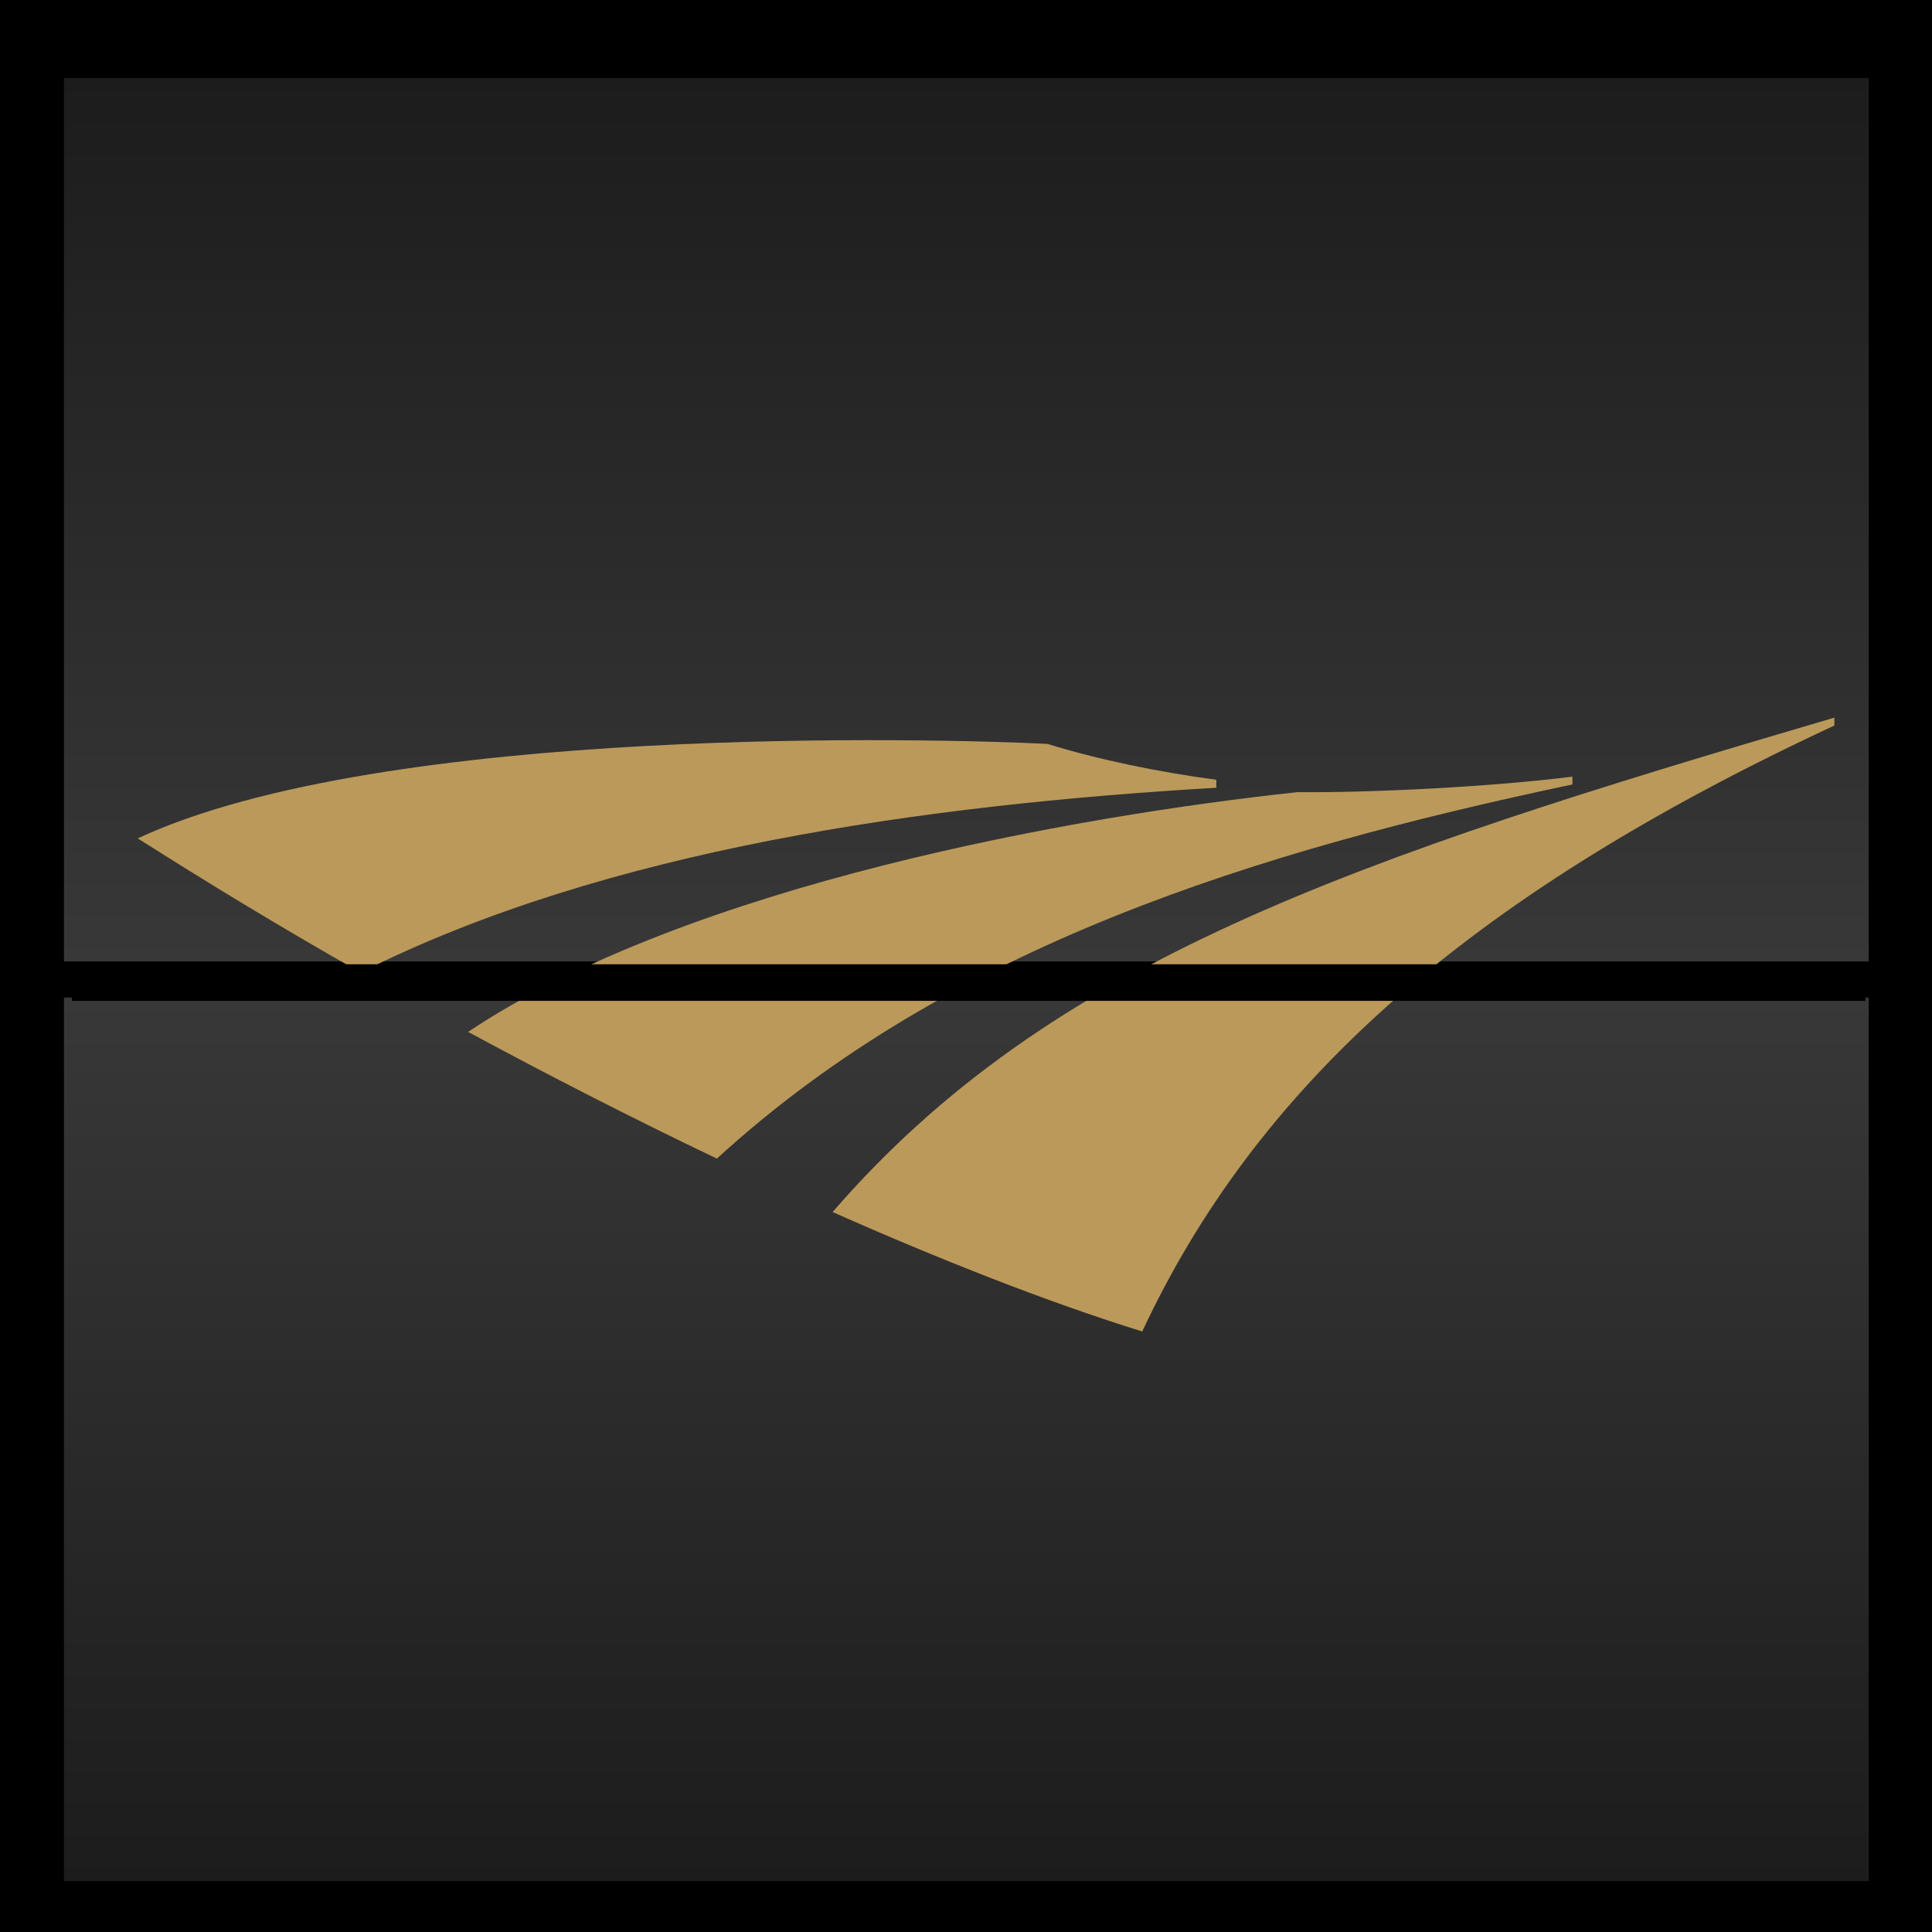
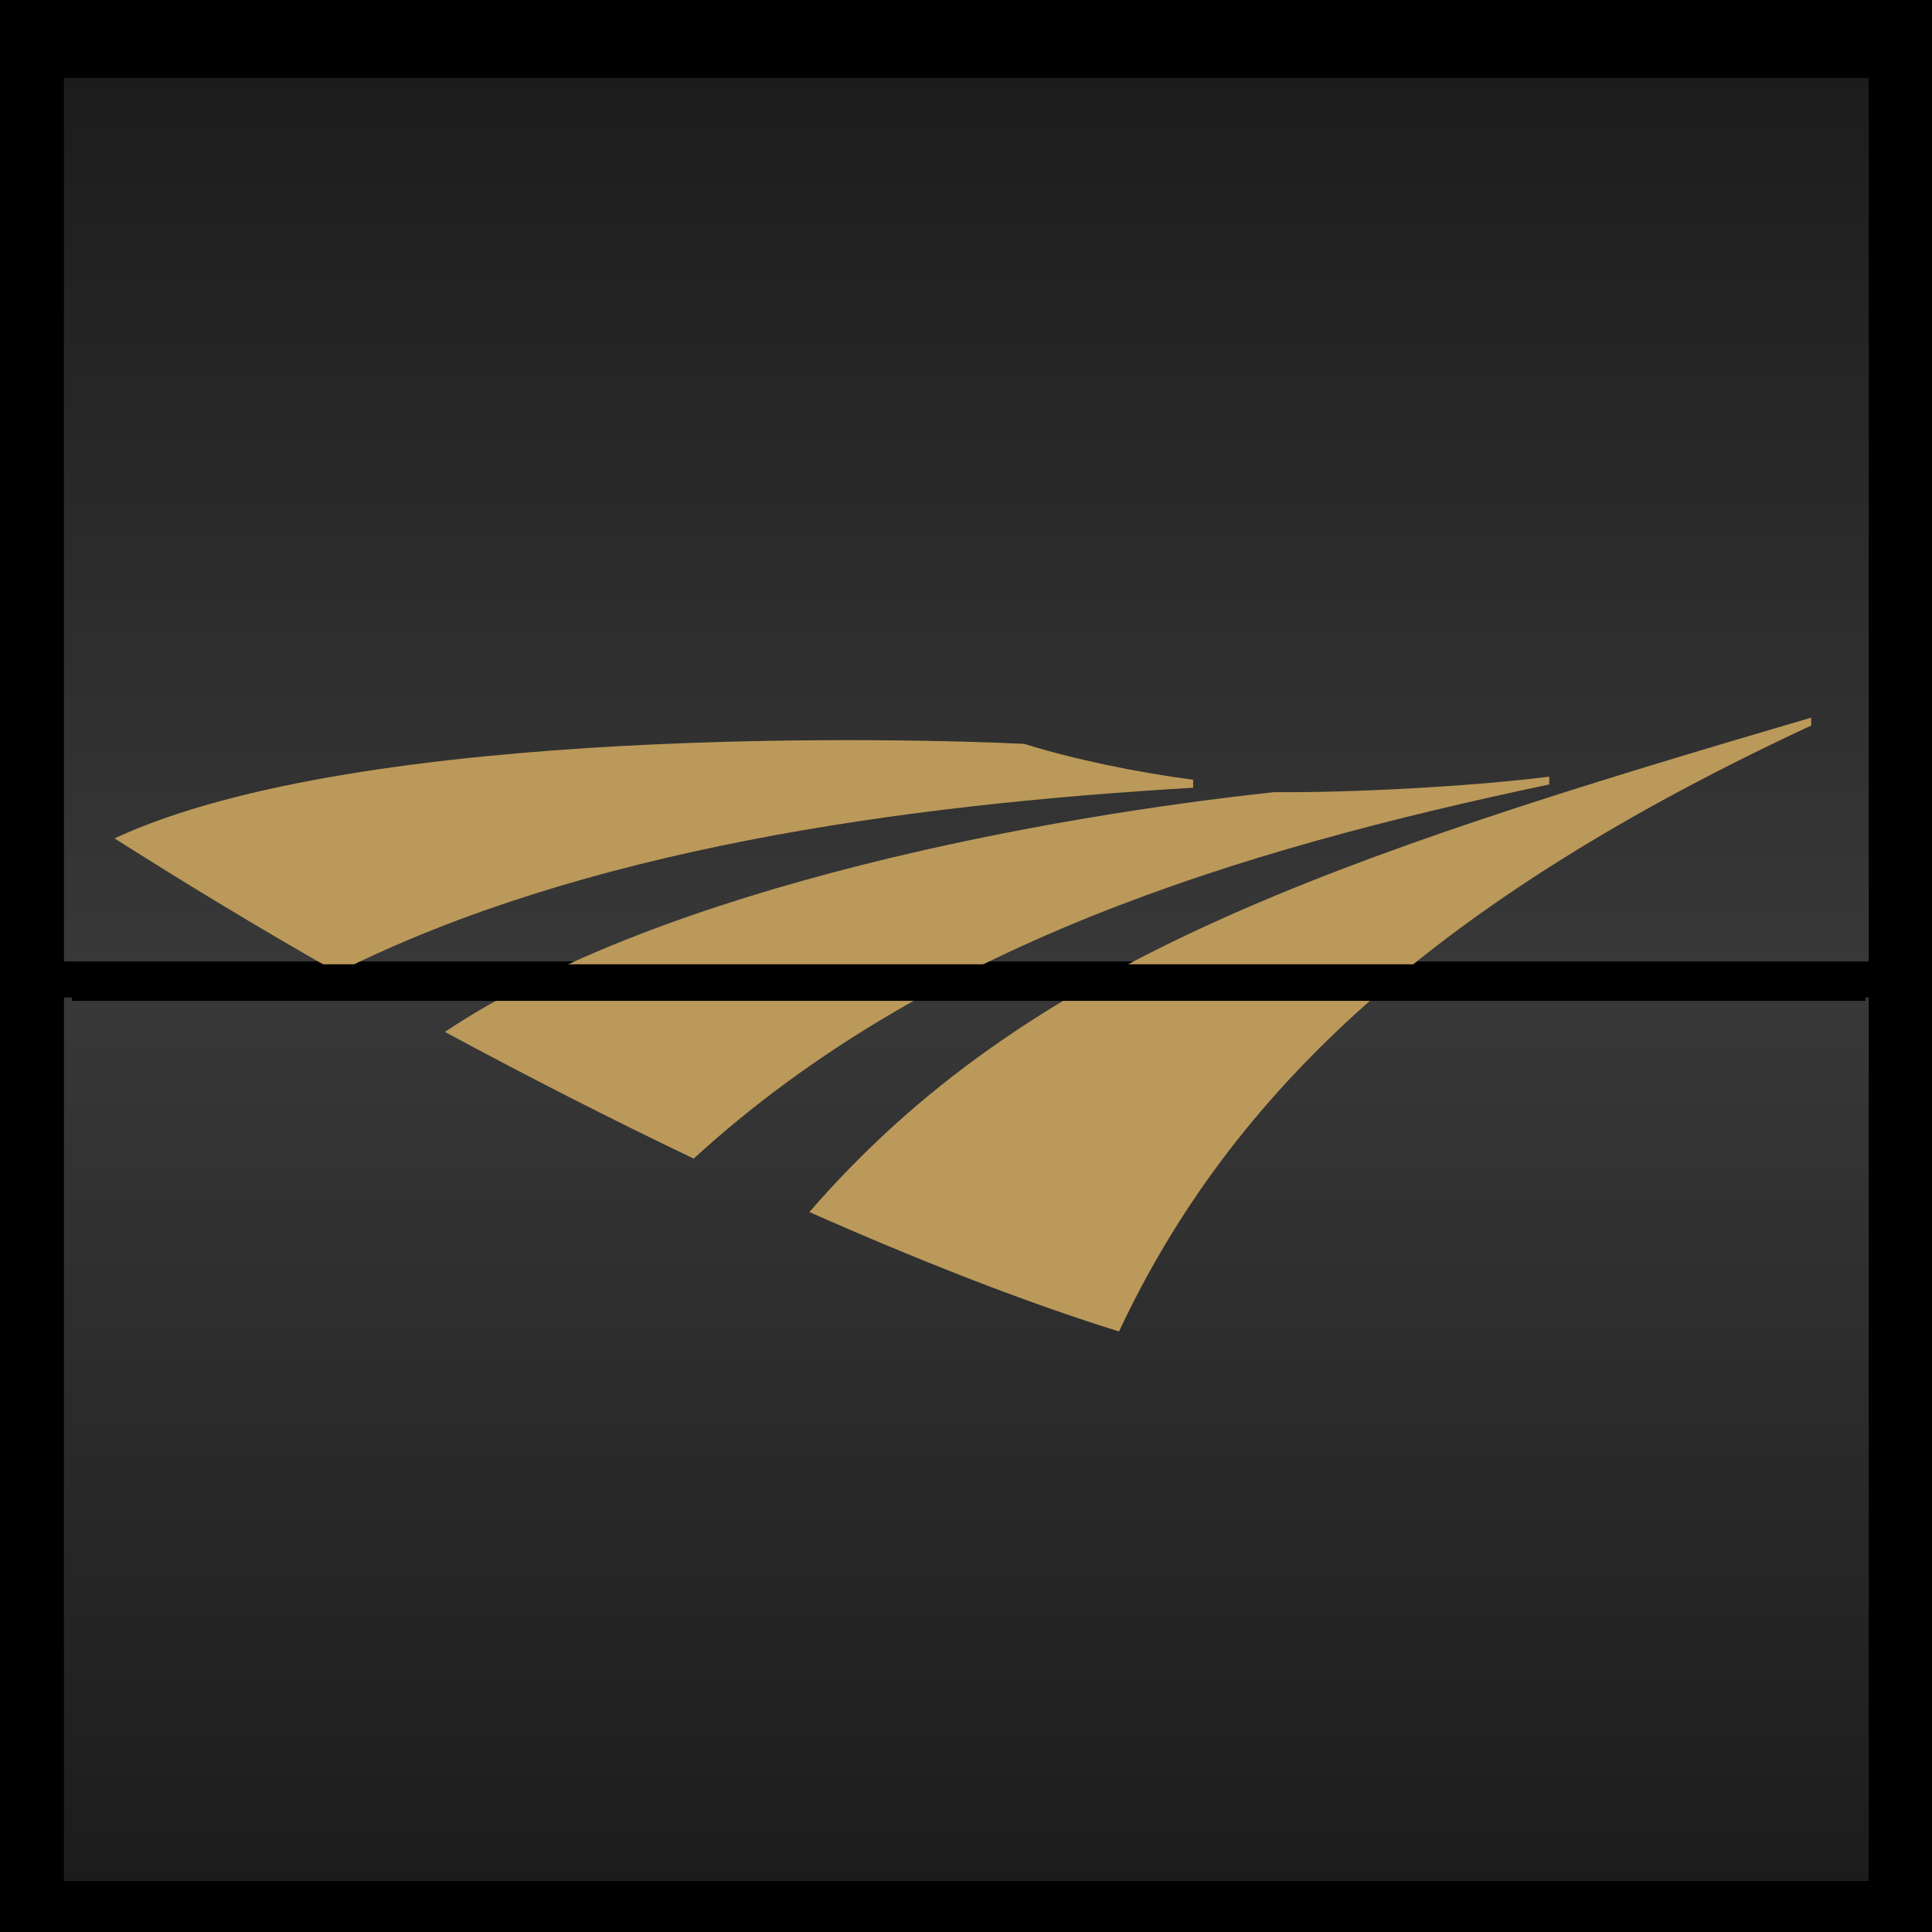
<svg xmlns="http://www.w3.org/2000/svg" width="100%" height="100%" viewBox="0 0 500 500" version="1.1" xml:space="preserve" style="fill-rule:evenodd;clip-rule:evenodd;stroke-linejoin:round;stroke-miterlimit:2;">
  <rect x="-10.985" y="-8.59" width="532.174" height="521.551" />
  <g transform="matrix(4.25138e-17,-0.483333,1.98331,1.11637e-16,-13.8743,493.462)">
    <rect x="13.746" y="15.338" width="473.095" height="235.505" style="fill:url(#_Linear1);" />
  </g>
  <g transform="matrix(4.25138e-17,0.483333,1.98331,-1.11637e-16,-13.8743,13.5117)">
    <rect x="13.746" y="15.338" width="473.095" height="235.505" style="fill:url(#_Linear2);" />
  </g>
-   <g transform="matrix(1.855,0,0,1.99098,35.6408,185.723)">
+   <g transform="matrix(1.855,0,0,1.99098,29.6408,185.723)">
    <path d="M126.93,3.414C112.08,2.715 34.512,0.744 0,15.695C9.334,21.209 19.346,26.929 31.1,33.129C65.303,17.127 109.676,11.34 150.484,9.113L150.484,8.076C142.549,7.107 133.789,5.412 126.93,3.414Z" style="fill:rgb(187,153,90);fill-rule:nonzero;" />
    <path d="M161.801,9.686C131.182,12.742 76.979,21.619 46.094,40.85C57.324,46.5 69.067,52.094 80.799,57.321C113.317,29.598 156.33,17.303 200.162,8.686L200.162,7.67C189.025,8.98 172.199,9.781 161.801,9.686Z" style="fill:rgb(187,153,90);fill-rule:nonzero;" />
    <path d="M96.949,64.266C111.763,70.391 127.088,76.024 140.142,79.789C155.871,48.523 184.306,23.738 236.712,1.025L236.712,0C169.398,18.406 127.275,31.594 96.949,64.266Z" style="fill:rgb(187,153,90);fill-rule:nonzero;" />
  </g>
  <rect x="18.597" y="249.556" width="464.163" height="9.461" />
  <defs>
    <linearGradient id="_Linear1" x1="0" y1="0" x2="1" y2="0" gradientUnits="userSpaceOnUse" gradientTransform="matrix(473.095,0,0,235.505,13.746,133.091)">
      <stop offset="0" style="stop-color:rgb(28,28,28);stop-opacity:1" />
      <stop offset="1" style="stop-color:rgb(56,56,56);stop-opacity:1" />
    </linearGradient>
    <linearGradient id="_Linear2" x1="0" y1="0" x2="1" y2="0" gradientUnits="userSpaceOnUse" gradientTransform="matrix(473.095,0,0,235.505,13.746,133.091)">
      <stop offset="0" style="stop-color:rgb(28,28,28);stop-opacity:1" />
      <stop offset="1" style="stop-color:rgb(56,56,56);stop-opacity:1" />
    </linearGradient>
  </defs>
</svg>
